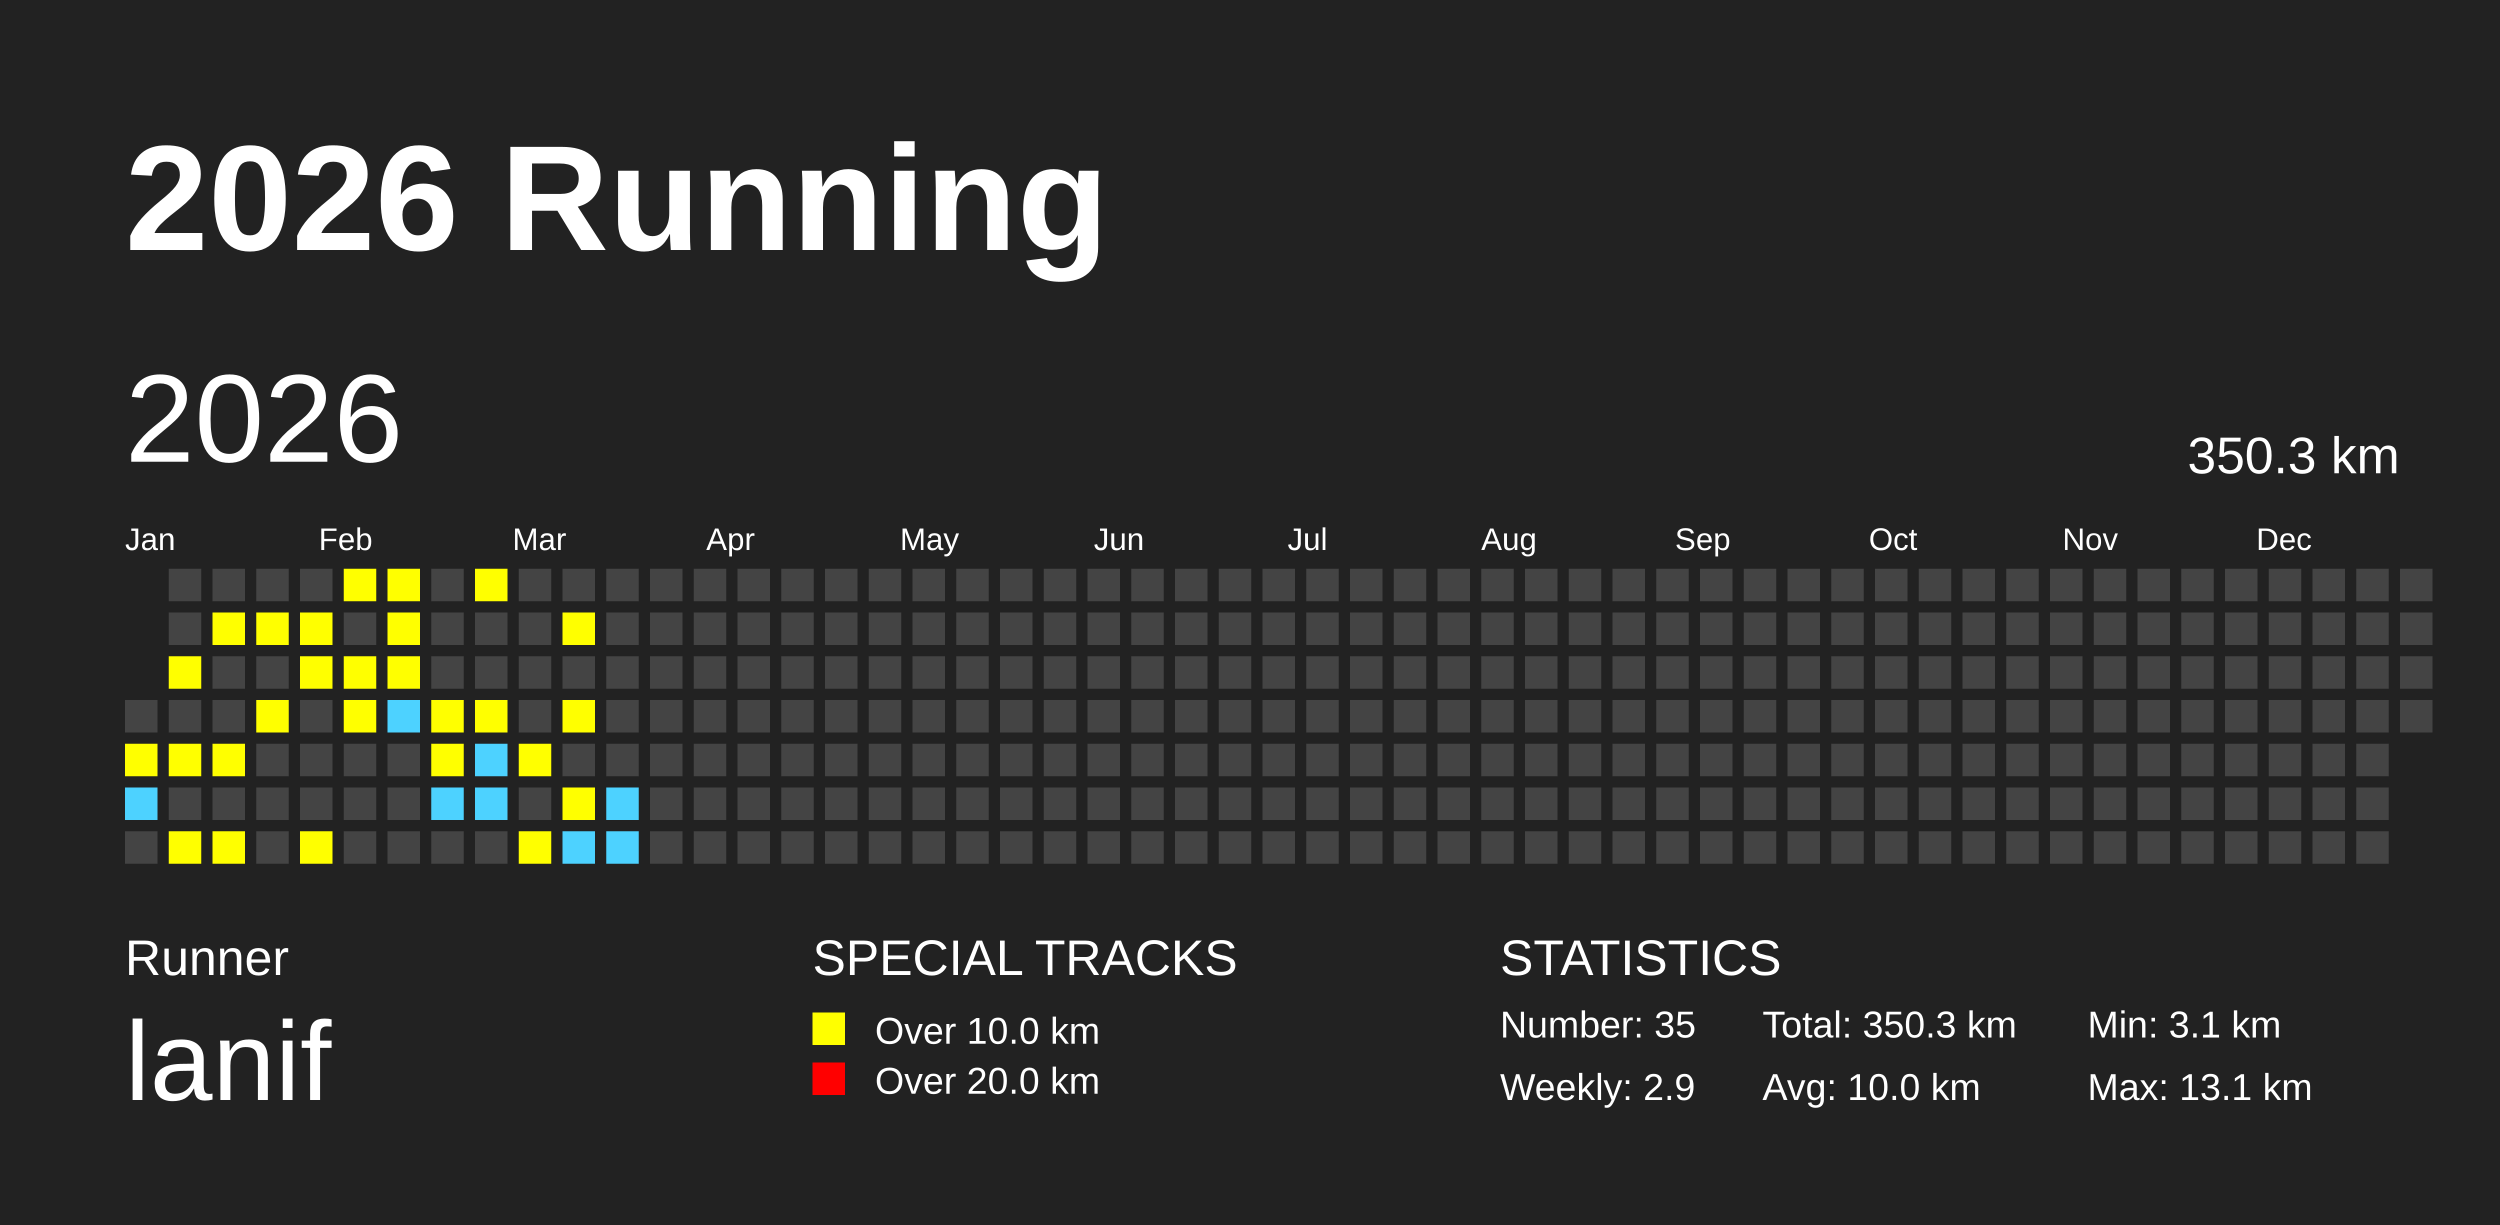
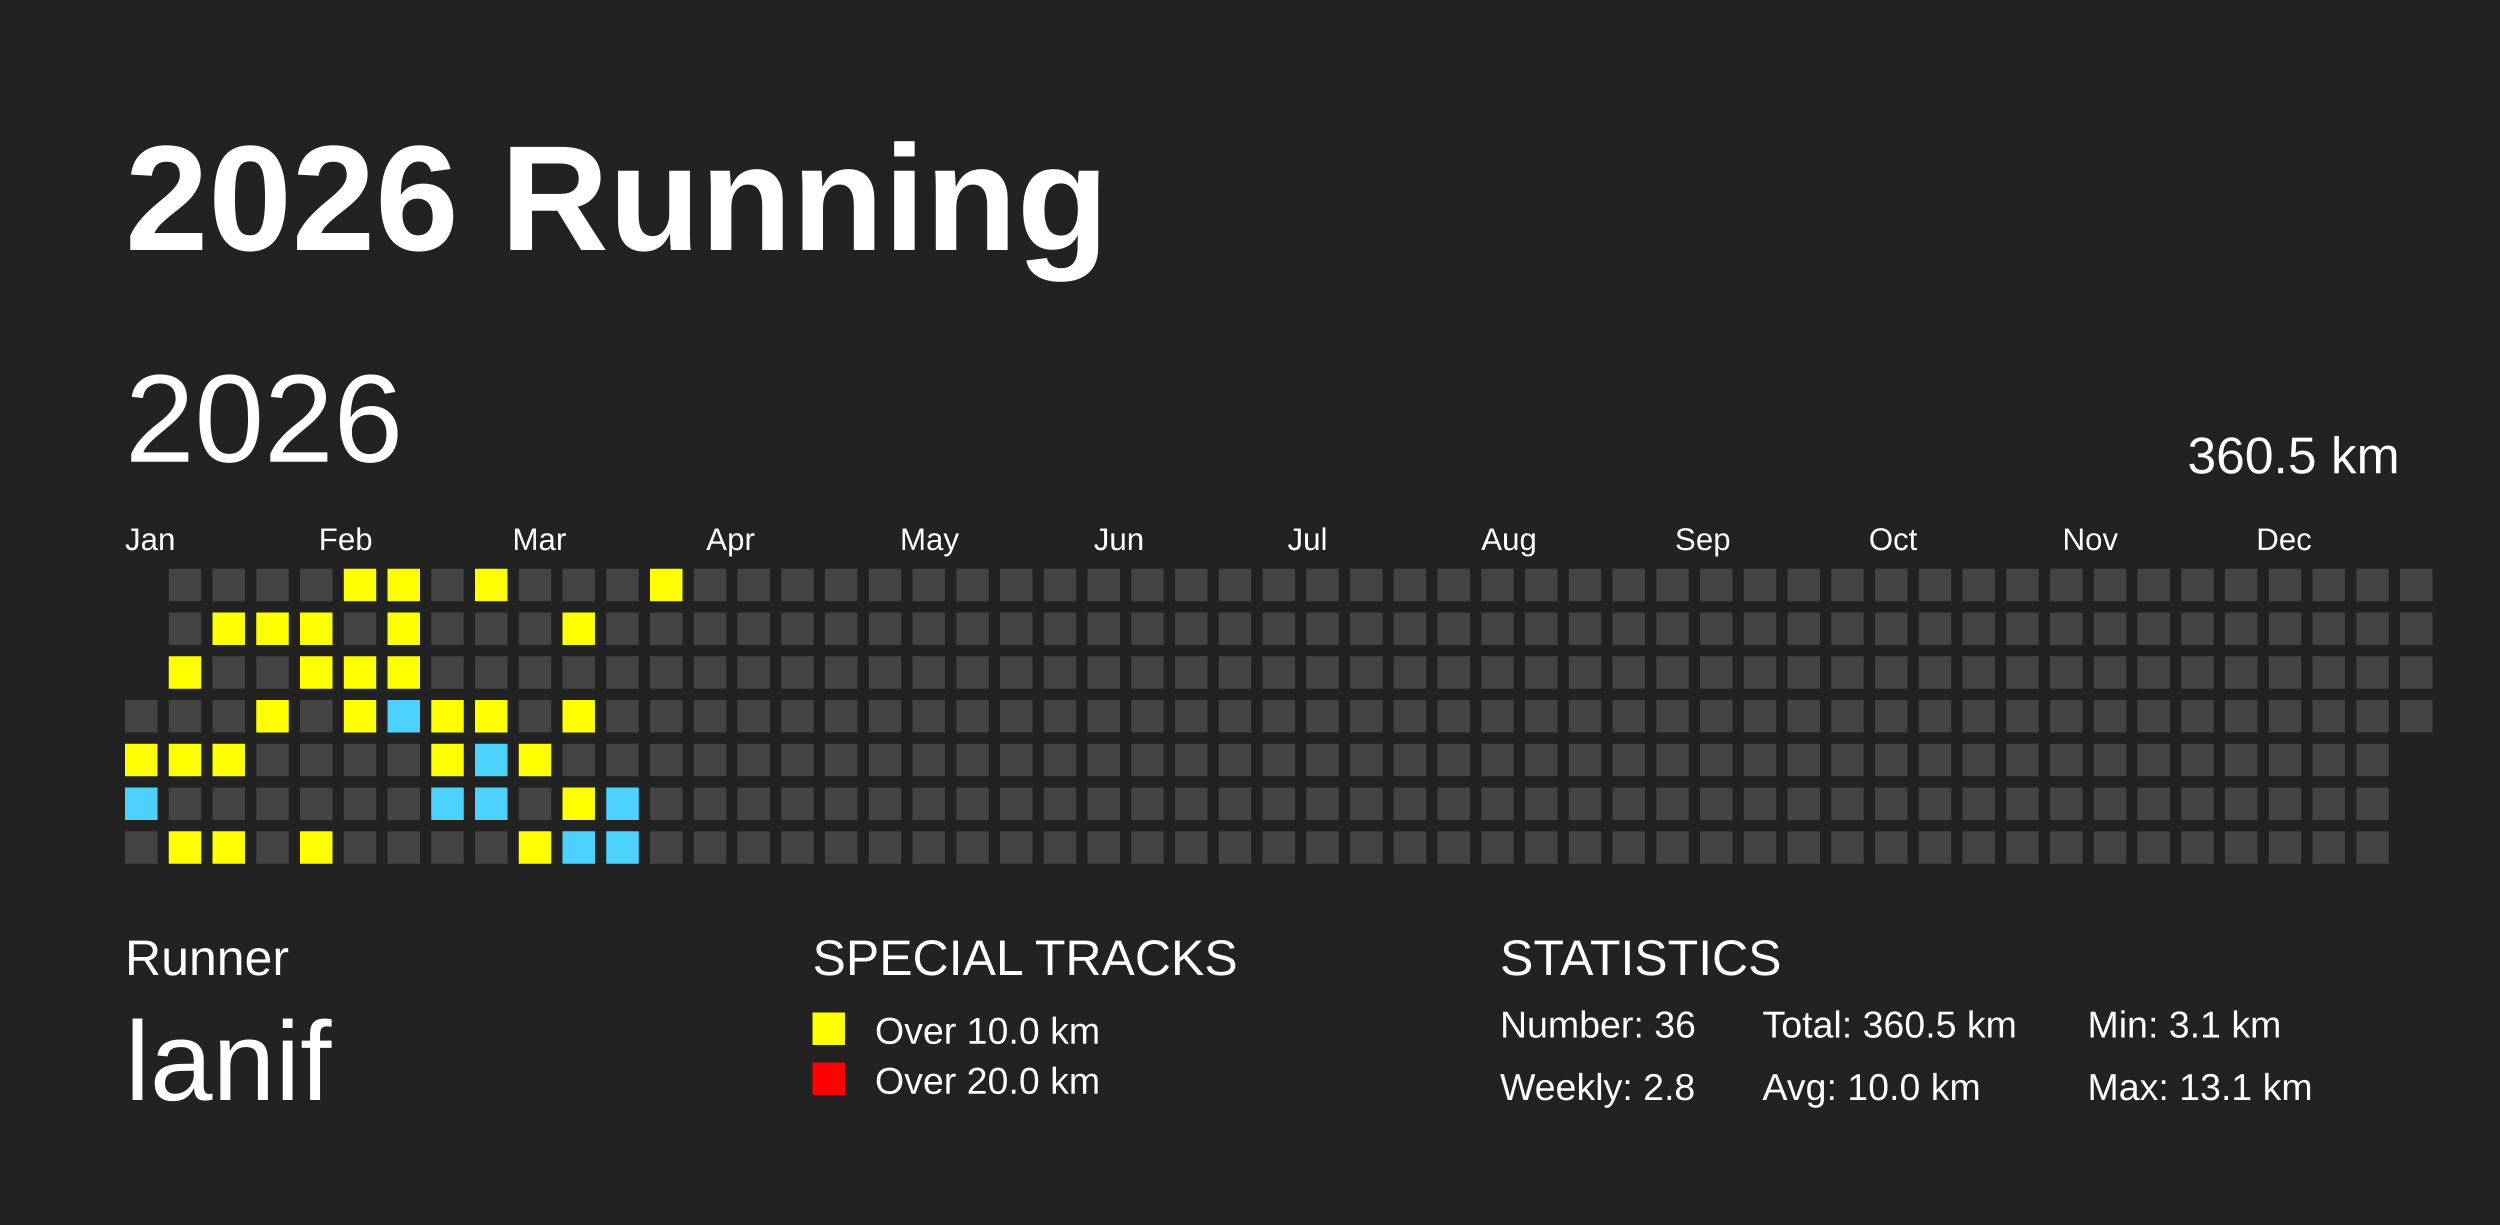
<svg xmlns="http://www.w3.org/2000/svg" baseProfile="full" height="98mm" version="1.1" viewBox="0,0,200,98" width="200mm">
  <defs />
  <rect fill="#222222" height="98" width="200" x="0" y="0" />
  <text fill="#FFFFFF" style="font-size:12px; font-family:Arial; font-weight:bold;" x="10" y="20">2026 Running</text>
  <text fill="#FFFFFF" style="font-size:4px; font-family:Arial" x="10" y="78">Runner</text>
  <text fill="#FFFFFF" style="font-size:9px; font-family:Arial" x="10" y="88">lanif</text>
  <text fill="#FFFFFF" style="font-size:4px; font-family:Arial" x="65" y="78">SPECIAL TRACKS</text>
  <rect fill="yellow" height="2.6" width="2.6" x="65" y="81" />
  <text fill="#FFFFFF" style="font-size:3px; font-family:Arial" x="70" y="83.5">Over 10.0 km</text>
  <rect fill="red" height="2.6" width="2.6" x="65" y="85" />
  <text fill="#FFFFFF" style="font-size:3px; font-family:Arial" x="70" y="87.5">Over 20.0 km</text>
  <text fill="#FFFFFF" style="font-size:4px; font-family:Arial" x="120" y="78">STATISTICS</text>
-   <text fill="#FFFFFF" style="font-size:3px; font-family:Arial" x="120" y="83">Number: 35</text>
-   <text fill="#FFFFFF" style="font-size:3px; font-family:Arial" x="120" y="88">Weekly: 2.9</text>
-   <text fill="#FFFFFF" style="font-size:3px; font-family:Arial" x="141" y="83">Total: 350.3 km</text>
+   <text fill="#FFFFFF" style="font-size:3px; font-family:Arial" x="120" y="83">Number: 36</text>
+   <text fill="#FFFFFF" style="font-size:3px; font-family:Arial" x="120" y="88">Weekly: 2.8</text>
+   <text fill="#FFFFFF" style="font-size:3px; font-family:Arial" x="141" y="83">Total: 360.5 km</text>
  <text fill="#FFFFFF" style="font-size:3px; font-family:Arial" x="141" y="88">Avg: 10.0 km</text>
  <text fill="#FFFFFF" style="font-size:3px; font-family:Arial" x="167" y="83">Min: 3.1 km</text>
  <text fill="#FFFFFF" style="font-size:3px; font-family:Arial" x="167" y="88">Max: 13.1 km</text>
  <text dominant-baseline="hanging" fill="#FFFFFF" style="font-size:10.0px; font-family:Arial;" x="10" y="30">2026</text>
-   <text dominant-baseline="hanging" fill="#FFFFFF" style="font-size:4.125px; font-family:Arial;" x="175" y="35">350.3 km</text>
+   <text dominant-baseline="hanging" fill="#FFFFFF" style="font-size:4.125px; font-family:Arial;" x="175" y="35">360.5 km</text>
  <text fill="#FFFFFF" style="font-size:2.5px; font-family:Arial" x="10.0" y="44">Jan</text>
  <text fill="#FFFFFF" style="font-size:2.5px; font-family:Arial" x="25.5" y="44">Feb</text>
  <text fill="#FFFFFF" style="font-size:2.5px; font-family:Arial" x="41.0" y="44">Mar</text>
  <text fill="#FFFFFF" style="font-size:2.5px; font-family:Arial" x="56.5" y="44">Apr</text>
  <text fill="#FFFFFF" style="font-size:2.5px; font-family:Arial" x="72.0" y="44">May</text>
  <text fill="#FFFFFF" style="font-size:2.5px; font-family:Arial" x="87.5" y="44">Jun</text>
  <text fill="#FFFFFF" style="font-size:2.5px; font-family:Arial" x="103.0" y="44">Jul</text>
  <text fill="#FFFFFF" style="font-size:2.5px; font-family:Arial" x="118.5" y="44">Aug</text>
  <text fill="#FFFFFF" style="font-size:2.5px; font-family:Arial" x="134.0" y="44">Sep</text>
  <text fill="#FFFFFF" style="font-size:2.5px; font-family:Arial" x="149.5" y="44">Oct</text>
  <text fill="#FFFFFF" style="font-size:2.5px; font-family:Arial" x="165.0" y="44">Nov</text>
  <text fill="#FFFFFF" style="font-size:2.5px; font-family:Arial" x="180.5" y="44">Dec</text>
  <rect fill="#444444" height="2.6" width="2.6" x="10.0" y="56.0" />
  <rect fill="yellow" height="2.6" width="2.6" x="10.0" y="59.5" />
  <rect fill="#4DD2FF" height="2.6" width="2.6" x="10.0" y="63.0" />
  <rect fill="#444444" height="2.6" width="2.6" x="10.0" y="66.5" />
  <rect fill="#444444" height="2.6" width="2.6" x="13.5" y="45.5" />
  <rect fill="#444444" height="2.6" width="2.6" x="13.5" y="49.0" />
  <rect fill="yellow" height="2.6" width="2.6" x="13.5" y="52.5" />
  <rect fill="#444444" height="2.6" width="2.6" x="13.5" y="56.0" />
  <rect fill="yellow" height="2.6" width="2.6" x="13.5" y="59.5" />
  <rect fill="#444444" height="2.6" width="2.6" x="13.5" y="63.0" />
  <rect fill="yellow" height="2.6" width="2.6" x="13.5" y="66.5" />
  <rect fill="#444444" height="2.6" width="2.6" x="17.0" y="45.5" />
  <rect fill="yellow" height="2.6" width="2.6" x="17.0" y="49.0" />
  <rect fill="#444444" height="2.6" width="2.6" x="17.0" y="52.5" />
  <rect fill="#444444" height="2.6" width="2.6" x="17.0" y="56.0" />
  <rect fill="yellow" height="2.6" width="2.6" x="17.0" y="59.5" />
  <rect fill="#444444" height="2.6" width="2.6" x="17.0" y="63.0" />
  <rect fill="yellow" height="2.6" width="2.6" x="17.0" y="66.5" />
  <rect fill="#444444" height="2.6" width="2.6" x="20.5" y="45.5" />
  <rect fill="yellow" height="2.6" width="2.6" x="20.5" y="49.0" />
  <rect fill="#444444" height="2.6" width="2.6" x="20.5" y="52.5" />
  <rect fill="yellow" height="2.6" width="2.6" x="20.5" y="56.0" />
  <rect fill="#444444" height="2.6" width="2.6" x="20.5" y="59.5" />
  <rect fill="#444444" height="2.6" width="2.6" x="20.5" y="63.0" />
  <rect fill="#444444" height="2.6" width="2.6" x="20.5" y="66.5" />
  <rect fill="#444444" height="2.6" width="2.6" x="24.0" y="45.5" />
  <rect fill="yellow" height="2.6" width="2.6" x="24.0" y="49.0" />
  <rect fill="yellow" height="2.6" width="2.6" x="24.0" y="52.5" />
  <rect fill="#444444" height="2.6" width="2.6" x="24.0" y="56.0" />
  <rect fill="#444444" height="2.6" width="2.6" x="24.0" y="59.5" />
  <rect fill="#444444" height="2.6" width="2.6" x="24.0" y="63.0" />
  <rect fill="yellow" height="2.6" width="2.6" x="24.0" y="66.5" />
  <rect fill="yellow" height="2.6" width="2.6" x="27.5" y="45.5" />
  <rect fill="#444444" height="2.6" width="2.6" x="27.5" y="49.0" />
  <rect fill="yellow" height="2.6" width="2.6" x="27.5" y="52.5" />
  <rect fill="yellow" height="2.6" width="2.6" x="27.5" y="56.0" />
  <rect fill="#444444" height="2.6" width="2.6" x="27.5" y="59.5" />
  <rect fill="#444444" height="2.6" width="2.6" x="27.5" y="63.0" />
  <rect fill="#444444" height="2.6" width="2.6" x="27.5" y="66.5" />
  <rect fill="yellow" height="2.6" width="2.6" x="31.0" y="45.5" />
  <rect fill="yellow" height="2.6" width="2.6" x="31.0" y="49.0" />
  <rect fill="yellow" height="2.6" width="2.6" x="31.0" y="52.5" />
  <rect fill="#4DD2FF" height="2.6" width="2.6" x="31.0" y="56.0" />
  <rect fill="#444444" height="2.6" width="2.6" x="31.0" y="59.5" />
  <rect fill="#444444" height="2.6" width="2.6" x="31.0" y="63.0" />
  <rect fill="#444444" height="2.6" width="2.6" x="31.0" y="66.5" />
  <rect fill="#444444" height="2.6" width="2.6" x="34.5" y="45.5" />
  <rect fill="#444444" height="2.6" width="2.6" x="34.5" y="49.0" />
  <rect fill="#444444" height="2.6" width="2.6" x="34.5" y="52.5" />
  <rect fill="yellow" height="2.6" width="2.6" x="34.5" y="56.0" />
  <rect fill="yellow" height="2.6" width="2.6" x="34.5" y="59.5" />
  <rect fill="#4DD2FF" height="2.6" width="2.6" x="34.5" y="63.0" />
  <rect fill="#444444" height="2.6" width="2.6" x="34.5" y="66.5" />
  <rect fill="yellow" height="2.6" width="2.6" x="38.0" y="45.5" />
  <rect fill="#444444" height="2.6" width="2.6" x="38.0" y="49.0" />
  <rect fill="#444444" height="2.6" width="2.6" x="38.0" y="52.5" />
  <rect fill="yellow" height="2.6" width="2.6" x="38.0" y="56.0" />
  <rect fill="#4DD2FF" height="2.6" width="2.6" x="38.0" y="59.5" />
  <rect fill="#4DD2FF" height="2.6" width="2.6" x="38.0" y="63.0" />
  <rect fill="#444444" height="2.6" width="2.6" x="38.0" y="66.5" />
  <rect fill="#444444" height="2.6" width="2.6" x="41.5" y="45.5" />
  <rect fill="#444444" height="2.6" width="2.6" x="41.5" y="49.0" />
  <rect fill="#444444" height="2.6" width="2.6" x="41.5" y="52.5" />
  <rect fill="#444444" height="2.6" width="2.6" x="41.5" y="56.0" />
  <rect fill="yellow" height="2.6" width="2.6" x="41.5" y="59.5" />
  <rect fill="#444444" height="2.6" width="2.6" x="41.5" y="63.0" />
  <rect fill="yellow" height="2.6" width="2.6" x="41.5" y="66.5" />
  <rect fill="#444444" height="2.6" width="2.6" x="45.0" y="45.5" />
  <rect fill="yellow" height="2.6" width="2.6" x="45.0" y="49.0" />
  <rect fill="#444444" height="2.6" width="2.6" x="45.0" y="52.5" />
  <rect fill="yellow" height="2.6" width="2.6" x="45.0" y="56.0" />
  <rect fill="#444444" height="2.6" width="2.6" x="45.0" y="59.5" />
  <rect fill="yellow" height="2.6" width="2.6" x="45.0" y="63.0" />
  <rect fill="#4DD2FF" height="2.6" width="2.6" x="45.0" y="66.5" />
  <rect fill="#444444" height="2.6" width="2.6" x="48.5" y="45.5" />
  <rect fill="#444444" height="2.6" width="2.6" x="48.5" y="49.0" />
  <rect fill="#444444" height="2.6" width="2.6" x="48.5" y="52.5" />
  <rect fill="#444444" height="2.6" width="2.6" x="48.5" y="56.0" />
  <rect fill="#444444" height="2.6" width="2.6" x="48.5" y="59.5" />
  <rect fill="#4DD2FF" height="2.6" width="2.6" x="48.5" y="63.0" />
  <rect fill="#4DD2FF" height="2.6" width="2.6" x="48.5" y="66.5" />
-   <rect fill="#444444" height="2.6" width="2.6" x="52.0" y="45.5" />
+   <rect fill="yellow" height="2.6" width="2.6" x="52.0" y="45.5" />
  <rect fill="#444444" height="2.6" width="2.6" x="52.0" y="49.0" />
  <rect fill="#444444" height="2.6" width="2.6" x="52.0" y="52.5" />
  <rect fill="#444444" height="2.6" width="2.6" x="52.0" y="56.0" />
  <rect fill="#444444" height="2.6" width="2.6" x="52.0" y="59.5" />
  <rect fill="#444444" height="2.6" width="2.6" x="52.0" y="63.0" />
  <rect fill="#444444" height="2.6" width="2.6" x="52.0" y="66.5" />
  <rect fill="#444444" height="2.6" width="2.6" x="55.5" y="45.5" />
  <rect fill="#444444" height="2.6" width="2.6" x="55.5" y="49.0" />
  <rect fill="#444444" height="2.6" width="2.6" x="55.5" y="52.5" />
  <rect fill="#444444" height="2.6" width="2.6" x="55.5" y="56.0" />
  <rect fill="#444444" height="2.6" width="2.6" x="55.5" y="59.5" />
  <rect fill="#444444" height="2.6" width="2.6" x="55.5" y="63.0" />
  <rect fill="#444444" height="2.6" width="2.6" x="55.5" y="66.5" />
  <rect fill="#444444" height="2.6" width="2.6" x="59.0" y="45.5" />
  <rect fill="#444444" height="2.6" width="2.6" x="59.0" y="49.0" />
  <rect fill="#444444" height="2.6" width="2.6" x="59.0" y="52.5" />
  <rect fill="#444444" height="2.6" width="2.6" x="59.0" y="56.0" />
  <rect fill="#444444" height="2.6" width="2.6" x="59.0" y="59.5" />
  <rect fill="#444444" height="2.6" width="2.6" x="59.0" y="63.0" />
  <rect fill="#444444" height="2.6" width="2.6" x="59.0" y="66.5" />
  <rect fill="#444444" height="2.6" width="2.6" x="62.5" y="45.5" />
  <rect fill="#444444" height="2.6" width="2.6" x="62.5" y="49.0" />
  <rect fill="#444444" height="2.6" width="2.6" x="62.5" y="52.5" />
  <rect fill="#444444" height="2.6" width="2.6" x="62.5" y="56.0" />
  <rect fill="#444444" height="2.6" width="2.6" x="62.5" y="59.5" />
  <rect fill="#444444" height="2.6" width="2.6" x="62.5" y="63.0" />
  <rect fill="#444444" height="2.6" width="2.6" x="62.5" y="66.5" />
  <rect fill="#444444" height="2.6" width="2.6" x="66.0" y="45.5" />
  <rect fill="#444444" height="2.6" width="2.6" x="66.0" y="49.0" />
  <rect fill="#444444" height="2.6" width="2.6" x="66.0" y="52.5" />
  <rect fill="#444444" height="2.6" width="2.6" x="66.0" y="56.0" />
  <rect fill="#444444" height="2.6" width="2.6" x="66.0" y="59.5" />
  <rect fill="#444444" height="2.6" width="2.6" x="66.0" y="63.0" />
  <rect fill="#444444" height="2.6" width="2.6" x="66.0" y="66.5" />
  <rect fill="#444444" height="2.6" width="2.6" x="69.5" y="45.5" />
  <rect fill="#444444" height="2.6" width="2.6" x="69.5" y="49.0" />
  <rect fill="#444444" height="2.6" width="2.6" x="69.5" y="52.5" />
  <rect fill="#444444" height="2.6" width="2.6" x="69.5" y="56.0" />
  <rect fill="#444444" height="2.6" width="2.6" x="69.5" y="59.5" />
  <rect fill="#444444" height="2.6" width="2.6" x="69.5" y="63.0" />
  <rect fill="#444444" height="2.6" width="2.6" x="69.5" y="66.5" />
  <rect fill="#444444" height="2.6" width="2.6" x="73.0" y="45.5" />
  <rect fill="#444444" height="2.6" width="2.6" x="73.0" y="49.0" />
  <rect fill="#444444" height="2.6" width="2.6" x="73.0" y="52.5" />
  <rect fill="#444444" height="2.6" width="2.6" x="73.0" y="56.0" />
  <rect fill="#444444" height="2.6" width="2.6" x="73.0" y="59.5" />
  <rect fill="#444444" height="2.6" width="2.6" x="73.0" y="63.0" />
  <rect fill="#444444" height="2.6" width="2.6" x="73.0" y="66.5" />
  <rect fill="#444444" height="2.6" width="2.6" x="76.5" y="45.5" />
  <rect fill="#444444" height="2.6" width="2.6" x="76.5" y="49.0" />
  <rect fill="#444444" height="2.6" width="2.6" x="76.5" y="52.5" />
  <rect fill="#444444" height="2.6" width="2.6" x="76.5" y="56.0" />
  <rect fill="#444444" height="2.6" width="2.6" x="76.5" y="59.5" />
  <rect fill="#444444" height="2.6" width="2.6" x="76.5" y="63.0" />
  <rect fill="#444444" height="2.6" width="2.6" x="76.5" y="66.5" />
  <rect fill="#444444" height="2.6" width="2.6" x="80.0" y="45.5" />
  <rect fill="#444444" height="2.6" width="2.6" x="80.0" y="49.0" />
  <rect fill="#444444" height="2.6" width="2.6" x="80.0" y="52.5" />
  <rect fill="#444444" height="2.6" width="2.6" x="80.0" y="56.0" />
  <rect fill="#444444" height="2.6" width="2.6" x="80.0" y="59.5" />
  <rect fill="#444444" height="2.6" width="2.6" x="80.0" y="63.0" />
  <rect fill="#444444" height="2.6" width="2.6" x="80.0" y="66.5" />
  <rect fill="#444444" height="2.6" width="2.6" x="83.5" y="45.5" />
  <rect fill="#444444" height="2.6" width="2.6" x="83.5" y="49.0" />
  <rect fill="#444444" height="2.6" width="2.6" x="83.5" y="52.5" />
  <rect fill="#444444" height="2.6" width="2.6" x="83.5" y="56.0" />
  <rect fill="#444444" height="2.6" width="2.6" x="83.5" y="59.5" />
  <rect fill="#444444" height="2.6" width="2.6" x="83.5" y="63.0" />
  <rect fill="#444444" height="2.6" width="2.6" x="83.5" y="66.5" />
  <rect fill="#444444" height="2.6" width="2.6" x="87.0" y="45.5" />
  <rect fill="#444444" height="2.6" width="2.6" x="87.0" y="49.0" />
  <rect fill="#444444" height="2.6" width="2.6" x="87.0" y="52.5" />
  <rect fill="#444444" height="2.6" width="2.6" x="87.0" y="56.0" />
  <rect fill="#444444" height="2.6" width="2.6" x="87.0" y="59.5" />
  <rect fill="#444444" height="2.6" width="2.6" x="87.0" y="63.0" />
  <rect fill="#444444" height="2.6" width="2.6" x="87.0" y="66.5" />
  <rect fill="#444444" height="2.6" width="2.6" x="90.5" y="45.5" />
  <rect fill="#444444" height="2.6" width="2.6" x="90.5" y="49.0" />
  <rect fill="#444444" height="2.6" width="2.6" x="90.5" y="52.5" />
  <rect fill="#444444" height="2.6" width="2.6" x="90.5" y="56.0" />
  <rect fill="#444444" height="2.6" width="2.6" x="90.5" y="59.5" />
  <rect fill="#444444" height="2.6" width="2.6" x="90.5" y="63.0" />
  <rect fill="#444444" height="2.6" width="2.6" x="90.5" y="66.5" />
  <rect fill="#444444" height="2.6" width="2.6" x="94.0" y="45.5" />
  <rect fill="#444444" height="2.6" width="2.6" x="94.0" y="49.0" />
  <rect fill="#444444" height="2.6" width="2.6" x="94.0" y="52.5" />
  <rect fill="#444444" height="2.6" width="2.6" x="94.0" y="56.0" />
  <rect fill="#444444" height="2.6" width="2.6" x="94.0" y="59.5" />
  <rect fill="#444444" height="2.6" width="2.6" x="94.0" y="63.0" />
  <rect fill="#444444" height="2.6" width="2.6" x="94.0" y="66.5" />
  <rect fill="#444444" height="2.6" width="2.6" x="97.5" y="45.5" />
  <rect fill="#444444" height="2.6" width="2.6" x="97.5" y="49.0" />
  <rect fill="#444444" height="2.6" width="2.6" x="97.5" y="52.5" />
  <rect fill="#444444" height="2.6" width="2.6" x="97.5" y="56.0" />
  <rect fill="#444444" height="2.6" width="2.6" x="97.5" y="59.5" />
  <rect fill="#444444" height="2.6" width="2.6" x="97.5" y="63.0" />
  <rect fill="#444444" height="2.6" width="2.6" x="97.5" y="66.5" />
  <rect fill="#444444" height="2.6" width="2.6" x="101.0" y="45.5" />
  <rect fill="#444444" height="2.6" width="2.6" x="101.0" y="49.0" />
  <rect fill="#444444" height="2.6" width="2.6" x="101.0" y="52.5" />
  <rect fill="#444444" height="2.6" width="2.6" x="101.0" y="56.0" />
  <rect fill="#444444" height="2.6" width="2.6" x="101.0" y="59.5" />
  <rect fill="#444444" height="2.6" width="2.6" x="101.0" y="63.0" />
  <rect fill="#444444" height="2.6" width="2.6" x="101.0" y="66.5" />
  <rect fill="#444444" height="2.6" width="2.6" x="104.5" y="45.5" />
  <rect fill="#444444" height="2.6" width="2.6" x="104.5" y="49.0" />
  <rect fill="#444444" height="2.6" width="2.6" x="104.5" y="52.5" />
  <rect fill="#444444" height="2.6" width="2.6" x="104.5" y="56.0" />
  <rect fill="#444444" height="2.6" width="2.6" x="104.5" y="59.5" />
  <rect fill="#444444" height="2.6" width="2.6" x="104.5" y="63.0" />
  <rect fill="#444444" height="2.6" width="2.6" x="104.5" y="66.5" />
  <rect fill="#444444" height="2.6" width="2.6" x="108.0" y="45.5" />
  <rect fill="#444444" height="2.6" width="2.6" x="108.0" y="49.0" />
  <rect fill="#444444" height="2.6" width="2.6" x="108.0" y="52.5" />
  <rect fill="#444444" height="2.6" width="2.6" x="108.0" y="56.0" />
  <rect fill="#444444" height="2.6" width="2.6" x="108.0" y="59.5" />
  <rect fill="#444444" height="2.6" width="2.6" x="108.0" y="63.0" />
  <rect fill="#444444" height="2.6" width="2.6" x="108.0" y="66.5" />
  <rect fill="#444444" height="2.6" width="2.6" x="111.5" y="45.5" />
  <rect fill="#444444" height="2.6" width="2.6" x="111.5" y="49.0" />
  <rect fill="#444444" height="2.6" width="2.6" x="111.5" y="52.5" />
  <rect fill="#444444" height="2.6" width="2.6" x="111.5" y="56.0" />
  <rect fill="#444444" height="2.6" width="2.6" x="111.5" y="59.5" />
  <rect fill="#444444" height="2.6" width="2.6" x="111.5" y="63.0" />
  <rect fill="#444444" height="2.6" width="2.6" x="111.5" y="66.5" />
  <rect fill="#444444" height="2.6" width="2.6" x="115.0" y="45.5" />
  <rect fill="#444444" height="2.6" width="2.6" x="115.0" y="49.0" />
  <rect fill="#444444" height="2.6" width="2.6" x="115.0" y="52.5" />
  <rect fill="#444444" height="2.6" width="2.6" x="115.0" y="56.0" />
  <rect fill="#444444" height="2.6" width="2.6" x="115.0" y="59.5" />
  <rect fill="#444444" height="2.6" width="2.6" x="115.0" y="63.0" />
  <rect fill="#444444" height="2.6" width="2.6" x="115.0" y="66.5" />
  <rect fill="#444444" height="2.6" width="2.6" x="118.5" y="45.5" />
  <rect fill="#444444" height="2.6" width="2.6" x="118.5" y="49.0" />
  <rect fill="#444444" height="2.6" width="2.6" x="118.5" y="52.5" />
  <rect fill="#444444" height="2.6" width="2.6" x="118.5" y="56.0" />
  <rect fill="#444444" height="2.6" width="2.6" x="118.5" y="59.5" />
  <rect fill="#444444" height="2.6" width="2.6" x="118.5" y="63.0" />
  <rect fill="#444444" height="2.6" width="2.6" x="118.5" y="66.5" />
  <rect fill="#444444" height="2.6" width="2.6" x="122.0" y="45.5" />
  <rect fill="#444444" height="2.6" width="2.6" x="122.0" y="49.0" />
  <rect fill="#444444" height="2.6" width="2.6" x="122.0" y="52.5" />
  <rect fill="#444444" height="2.6" width="2.6" x="122.0" y="56.0" />
  <rect fill="#444444" height="2.6" width="2.6" x="122.0" y="59.5" />
  <rect fill="#444444" height="2.6" width="2.6" x="122.0" y="63.0" />
  <rect fill="#444444" height="2.6" width="2.6" x="122.0" y="66.5" />
  <rect fill="#444444" height="2.6" width="2.6" x="125.5" y="45.5" />
  <rect fill="#444444" height="2.6" width="2.6" x="125.5" y="49.0" />
  <rect fill="#444444" height="2.6" width="2.6" x="125.5" y="52.5" />
  <rect fill="#444444" height="2.6" width="2.6" x="125.5" y="56.0" />
  <rect fill="#444444" height="2.6" width="2.6" x="125.5" y="59.5" />
  <rect fill="#444444" height="2.6" width="2.6" x="125.5" y="63.0" />
  <rect fill="#444444" height="2.6" width="2.6" x="125.5" y="66.5" />
  <rect fill="#444444" height="2.6" width="2.6" x="129.0" y="45.5" />
  <rect fill="#444444" height="2.6" width="2.6" x="129.0" y="49.0" />
  <rect fill="#444444" height="2.6" width="2.6" x="129.0" y="52.5" />
  <rect fill="#444444" height="2.6" width="2.6" x="129.0" y="56.0" />
  <rect fill="#444444" height="2.6" width="2.6" x="129.0" y="59.5" />
  <rect fill="#444444" height="2.6" width="2.6" x="129.0" y="63.0" />
  <rect fill="#444444" height="2.6" width="2.6" x="129.0" y="66.5" />
  <rect fill="#444444" height="2.6" width="2.6" x="132.5" y="45.5" />
  <rect fill="#444444" height="2.6" width="2.6" x="132.5" y="49.0" />
  <rect fill="#444444" height="2.6" width="2.6" x="132.5" y="52.5" />
  <rect fill="#444444" height="2.6" width="2.6" x="132.5" y="56.0" />
  <rect fill="#444444" height="2.6" width="2.6" x="132.5" y="59.5" />
  <rect fill="#444444" height="2.6" width="2.6" x="132.5" y="63.0" />
  <rect fill="#444444" height="2.6" width="2.6" x="132.5" y="66.5" />
  <rect fill="#444444" height="2.6" width="2.6" x="136.0" y="45.5" />
  <rect fill="#444444" height="2.6" width="2.6" x="136.0" y="49.0" />
  <rect fill="#444444" height="2.6" width="2.6" x="136.0" y="52.5" />
  <rect fill="#444444" height="2.6" width="2.6" x="136.0" y="56.0" />
  <rect fill="#444444" height="2.6" width="2.6" x="136.0" y="59.5" />
  <rect fill="#444444" height="2.6" width="2.6" x="136.0" y="63.0" />
  <rect fill="#444444" height="2.6" width="2.6" x="136.0" y="66.5" />
  <rect fill="#444444" height="2.6" width="2.6" x="139.5" y="45.5" />
  <rect fill="#444444" height="2.6" width="2.6" x="139.5" y="49.0" />
  <rect fill="#444444" height="2.6" width="2.6" x="139.5" y="52.5" />
  <rect fill="#444444" height="2.6" width="2.6" x="139.5" y="56.0" />
  <rect fill="#444444" height="2.6" width="2.6" x="139.5" y="59.5" />
  <rect fill="#444444" height="2.6" width="2.6" x="139.5" y="63.0" />
  <rect fill="#444444" height="2.6" width="2.6" x="139.5" y="66.5" />
  <rect fill="#444444" height="2.6" width="2.6" x="143.0" y="45.5" />
  <rect fill="#444444" height="2.6" width="2.6" x="143.0" y="49.0" />
  <rect fill="#444444" height="2.6" width="2.6" x="143.0" y="52.5" />
  <rect fill="#444444" height="2.6" width="2.6" x="143.0" y="56.0" />
  <rect fill="#444444" height="2.6" width="2.6" x="143.0" y="59.5" />
  <rect fill="#444444" height="2.6" width="2.6" x="143.0" y="63.0" />
  <rect fill="#444444" height="2.6" width="2.6" x="143.0" y="66.5" />
  <rect fill="#444444" height="2.6" width="2.6" x="146.5" y="45.5" />
  <rect fill="#444444" height="2.6" width="2.6" x="146.5" y="49.0" />
  <rect fill="#444444" height="2.6" width="2.6" x="146.5" y="52.5" />
  <rect fill="#444444" height="2.6" width="2.6" x="146.5" y="56.0" />
  <rect fill="#444444" height="2.6" width="2.6" x="146.5" y="59.5" />
  <rect fill="#444444" height="2.6" width="2.6" x="146.5" y="63.0" />
  <rect fill="#444444" height="2.6" width="2.6" x="146.5" y="66.5" />
  <rect fill="#444444" height="2.6" width="2.6" x="150.0" y="45.5" />
  <rect fill="#444444" height="2.6" width="2.6" x="150.0" y="49.0" />
  <rect fill="#444444" height="2.6" width="2.6" x="150.0" y="52.5" />
  <rect fill="#444444" height="2.6" width="2.6" x="150.0" y="56.0" />
  <rect fill="#444444" height="2.6" width="2.6" x="150.0" y="59.5" />
  <rect fill="#444444" height="2.6" width="2.6" x="150.0" y="63.0" />
  <rect fill="#444444" height="2.6" width="2.6" x="150.0" y="66.5" />
  <rect fill="#444444" height="2.6" width="2.6" x="153.5" y="45.5" />
  <rect fill="#444444" height="2.6" width="2.6" x="153.5" y="49.0" />
  <rect fill="#444444" height="2.6" width="2.6" x="153.5" y="52.5" />
  <rect fill="#444444" height="2.6" width="2.6" x="153.5" y="56.0" />
  <rect fill="#444444" height="2.6" width="2.6" x="153.5" y="59.5" />
  <rect fill="#444444" height="2.6" width="2.6" x="153.5" y="63.0" />
  <rect fill="#444444" height="2.6" width="2.6" x="153.5" y="66.5" />
  <rect fill="#444444" height="2.6" width="2.6" x="157.0" y="45.5" />
  <rect fill="#444444" height="2.6" width="2.6" x="157.0" y="49.0" />
  <rect fill="#444444" height="2.6" width="2.6" x="157.0" y="52.5" />
  <rect fill="#444444" height="2.6" width="2.6" x="157.0" y="56.0" />
  <rect fill="#444444" height="2.6" width="2.6" x="157.0" y="59.5" />
  <rect fill="#444444" height="2.6" width="2.6" x="157.0" y="63.0" />
  <rect fill="#444444" height="2.6" width="2.6" x="157.0" y="66.5" />
  <rect fill="#444444" height="2.6" width="2.6" x="160.5" y="45.5" />
  <rect fill="#444444" height="2.6" width="2.6" x="160.5" y="49.0" />
  <rect fill="#444444" height="2.6" width="2.6" x="160.5" y="52.5" />
  <rect fill="#444444" height="2.6" width="2.6" x="160.5" y="56.0" />
  <rect fill="#444444" height="2.6" width="2.6" x="160.5" y="59.5" />
  <rect fill="#444444" height="2.6" width="2.6" x="160.5" y="63.0" />
  <rect fill="#444444" height="2.6" width="2.6" x="160.5" y="66.5" />
  <rect fill="#444444" height="2.6" width="2.6" x="164.0" y="45.5" />
  <rect fill="#444444" height="2.6" width="2.6" x="164.0" y="49.0" />
  <rect fill="#444444" height="2.6" width="2.6" x="164.0" y="52.5" />
  <rect fill="#444444" height="2.6" width="2.6" x="164.0" y="56.0" />
  <rect fill="#444444" height="2.6" width="2.6" x="164.0" y="59.5" />
  <rect fill="#444444" height="2.6" width="2.6" x="164.0" y="63.0" />
  <rect fill="#444444" height="2.6" width="2.6" x="164.0" y="66.5" />
  <rect fill="#444444" height="2.6" width="2.6" x="167.5" y="45.5" />
  <rect fill="#444444" height="2.6" width="2.6" x="167.5" y="49.0" />
  <rect fill="#444444" height="2.6" width="2.6" x="167.5" y="52.5" />
  <rect fill="#444444" height="2.6" width="2.6" x="167.5" y="56.0" />
  <rect fill="#444444" height="2.6" width="2.6" x="167.5" y="59.5" />
  <rect fill="#444444" height="2.6" width="2.6" x="167.5" y="63.0" />
  <rect fill="#444444" height="2.6" width="2.6" x="167.5" y="66.5" />
  <rect fill="#444444" height="2.6" width="2.6" x="171.0" y="45.5" />
  <rect fill="#444444" height="2.6" width="2.6" x="171.0" y="49.0" />
  <rect fill="#444444" height="2.6" width="2.6" x="171.0" y="52.5" />
  <rect fill="#444444" height="2.6" width="2.6" x="171.0" y="56.0" />
  <rect fill="#444444" height="2.6" width="2.6" x="171.0" y="59.5" />
  <rect fill="#444444" height="2.6" width="2.6" x="171.0" y="63.0" />
  <rect fill="#444444" height="2.6" width="2.6" x="171.0" y="66.5" />
  <rect fill="#444444" height="2.6" width="2.6" x="174.5" y="45.5" />
  <rect fill="#444444" height="2.6" width="2.6" x="174.5" y="49.0" />
  <rect fill="#444444" height="2.6" width="2.6" x="174.5" y="52.5" />
  <rect fill="#444444" height="2.6" width="2.6" x="174.5" y="56.0" />
  <rect fill="#444444" height="2.6" width="2.6" x="174.5" y="59.5" />
  <rect fill="#444444" height="2.6" width="2.6" x="174.5" y="63.0" />
  <rect fill="#444444" height="2.6" width="2.6" x="174.5" y="66.5" />
  <rect fill="#444444" height="2.6" width="2.6" x="178.0" y="45.5" />
  <rect fill="#444444" height="2.6" width="2.6" x="178.0" y="49.0" />
  <rect fill="#444444" height="2.6" width="2.6" x="178.0" y="52.5" />
  <rect fill="#444444" height="2.6" width="2.6" x="178.0" y="56.0" />
  <rect fill="#444444" height="2.6" width="2.6" x="178.0" y="59.5" />
  <rect fill="#444444" height="2.6" width="2.6" x="178.0" y="63.0" />
  <rect fill="#444444" height="2.6" width="2.6" x="178.0" y="66.5" />
  <rect fill="#444444" height="2.6" width="2.6" x="181.5" y="45.5" />
  <rect fill="#444444" height="2.6" width="2.6" x="181.5" y="49.0" />
  <rect fill="#444444" height="2.6" width="2.6" x="181.5" y="52.5" />
  <rect fill="#444444" height="2.6" width="2.6" x="181.5" y="56.0" />
  <rect fill="#444444" height="2.6" width="2.6" x="181.5" y="59.5" />
  <rect fill="#444444" height="2.6" width="2.6" x="181.5" y="63.0" />
  <rect fill="#444444" height="2.6" width="2.6" x="181.5" y="66.5" />
  <rect fill="#444444" height="2.6" width="2.6" x="185.0" y="45.5" />
  <rect fill="#444444" height="2.6" width="2.6" x="185.0" y="49.0" />
  <rect fill="#444444" height="2.6" width="2.6" x="185.0" y="52.5" />
  <rect fill="#444444" height="2.6" width="2.6" x="185.0" y="56.0" />
  <rect fill="#444444" height="2.6" width="2.6" x="185.0" y="59.5" />
  <rect fill="#444444" height="2.6" width="2.6" x="185.0" y="63.0" />
  <rect fill="#444444" height="2.6" width="2.6" x="185.0" y="66.5" />
  <rect fill="#444444" height="2.6" width="2.6" x="188.5" y="45.5" />
  <rect fill="#444444" height="2.6" width="2.6" x="188.5" y="49.0" />
  <rect fill="#444444" height="2.6" width="2.6" x="188.5" y="52.5" />
  <rect fill="#444444" height="2.6" width="2.6" x="188.5" y="56.0" />
  <rect fill="#444444" height="2.6" width="2.6" x="188.5" y="59.5" />
  <rect fill="#444444" height="2.6" width="2.6" x="188.5" y="63.0" />
  <rect fill="#444444" height="2.6" width="2.6" x="188.5" y="66.5" />
  <rect fill="#444444" height="2.6" width="2.6" x="192.0" y="45.5" />
  <rect fill="#444444" height="2.6" width="2.6" x="192.0" y="49.0" />
  <rect fill="#444444" height="2.6" width="2.6" x="192.0" y="52.5" />
  <rect fill="#444444" height="2.6" width="2.6" x="192.0" y="56.0" />
</svg>
